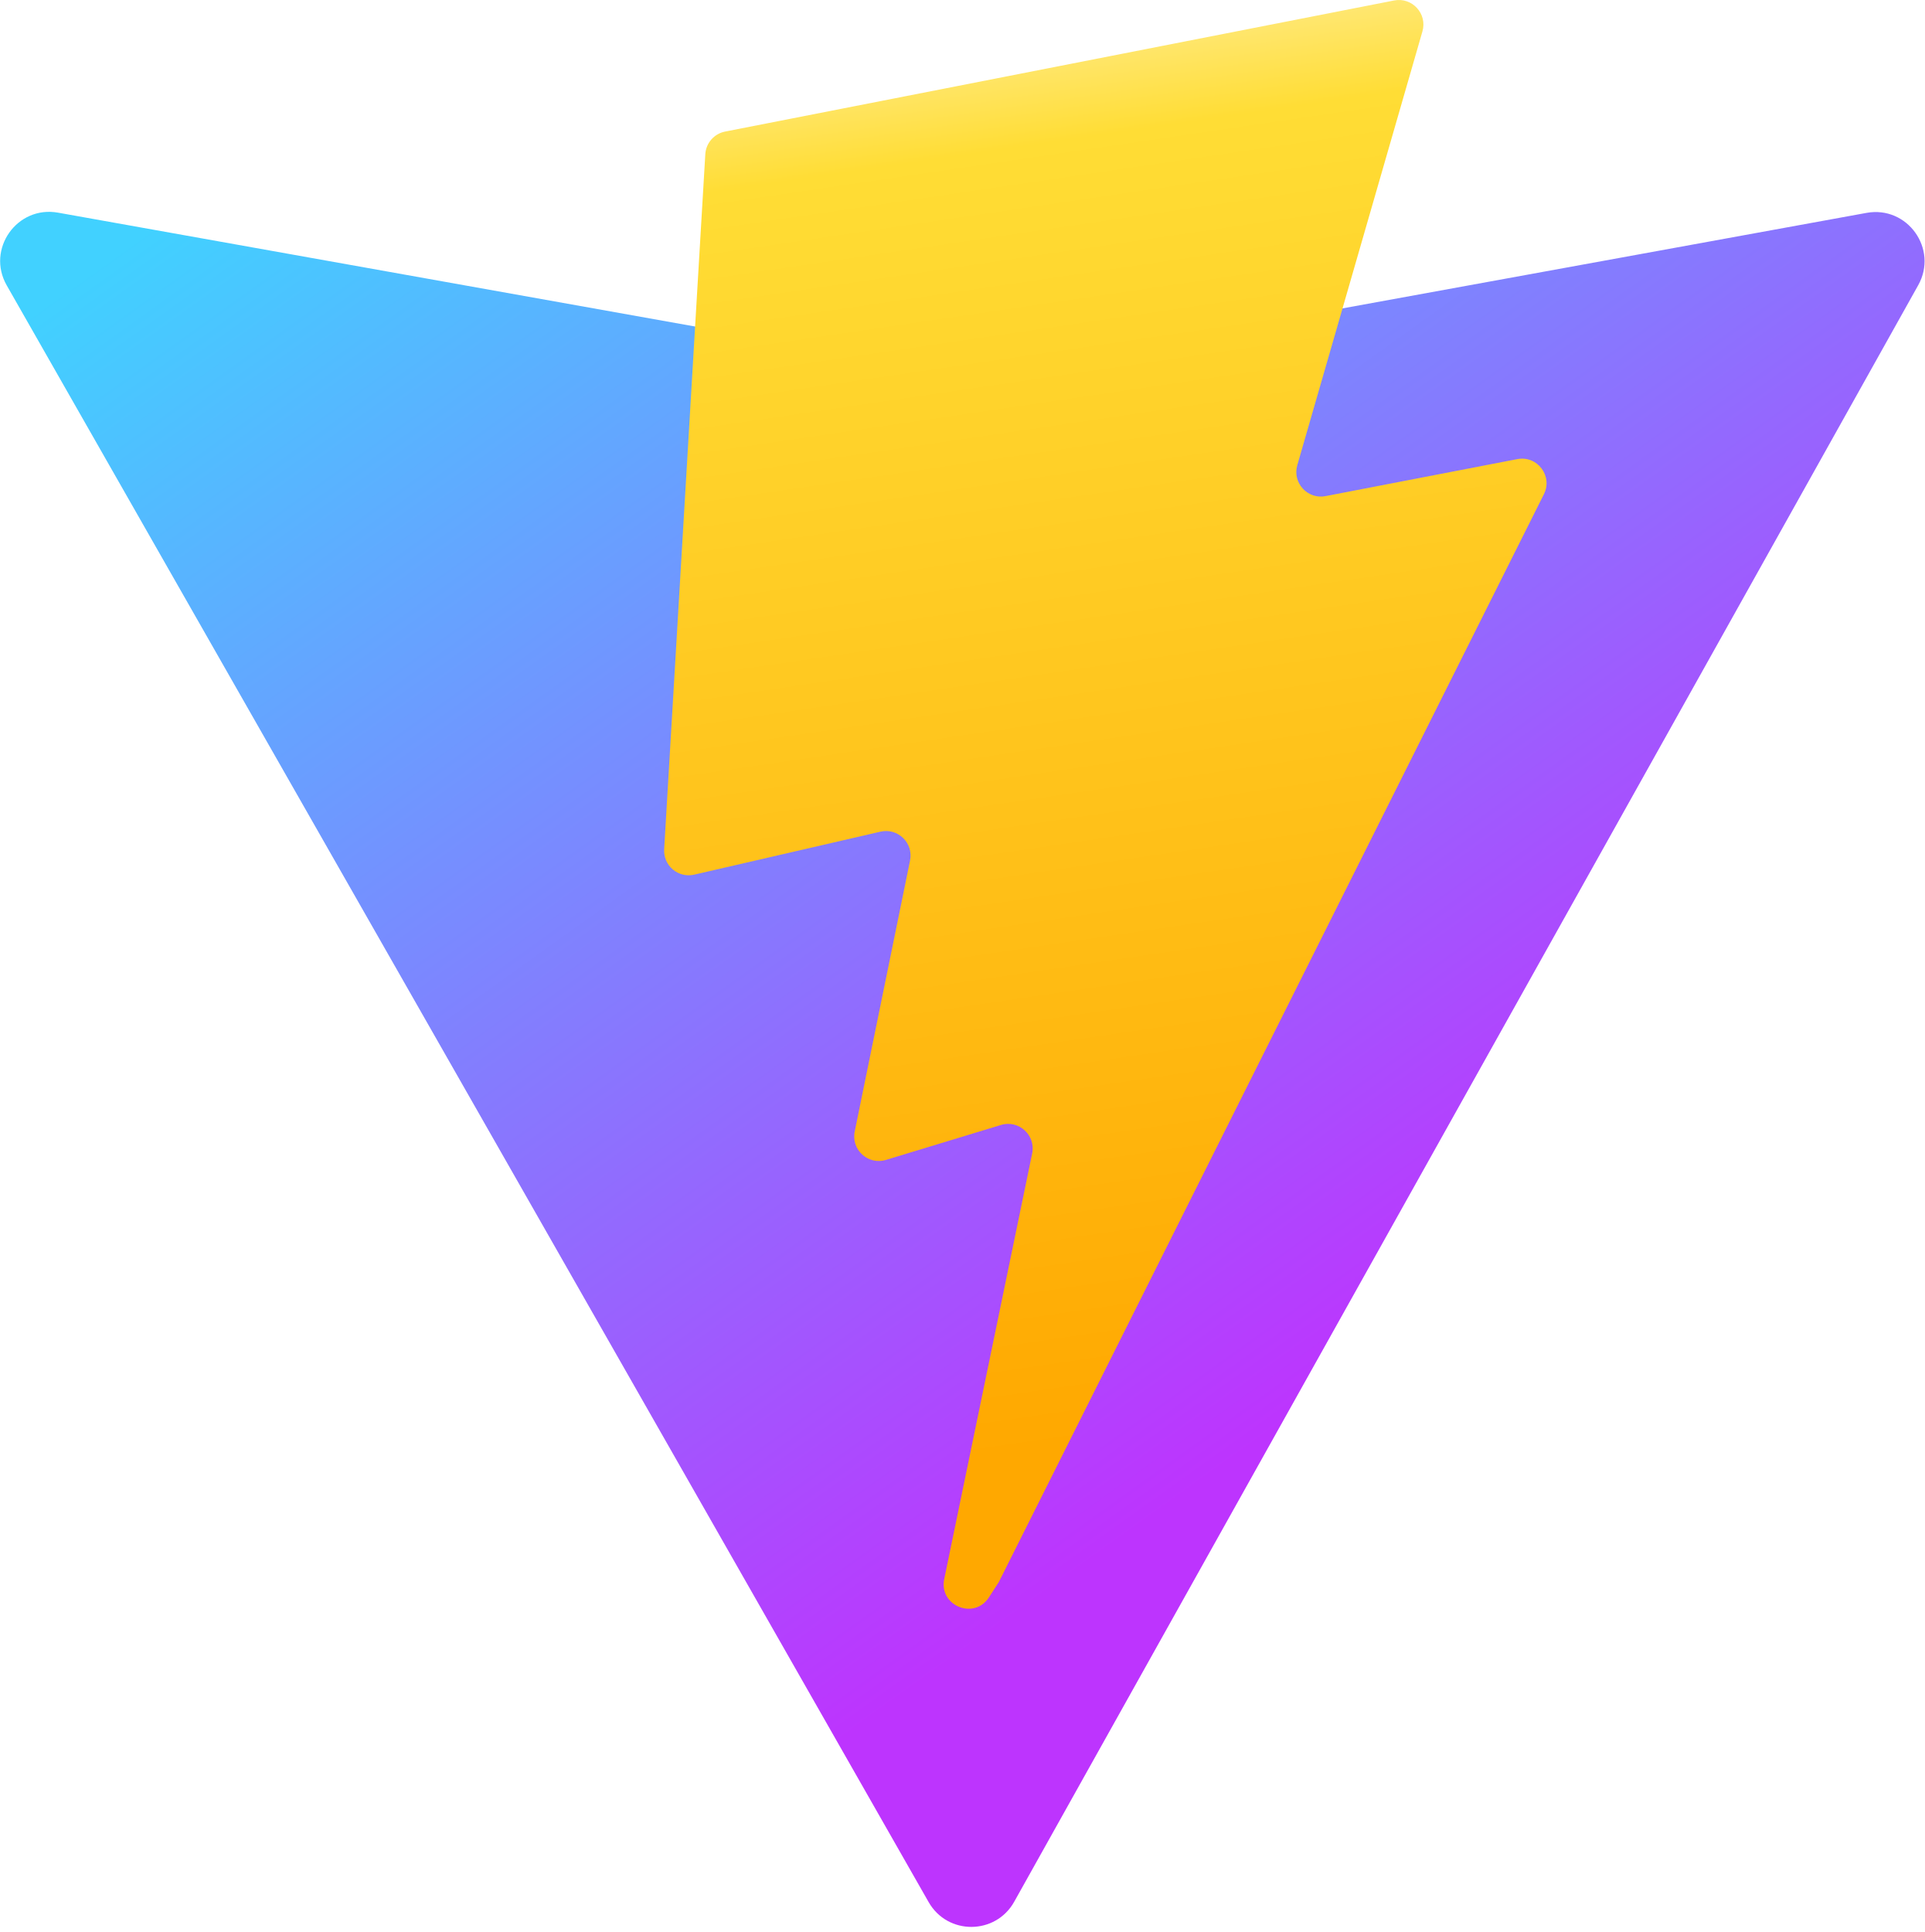
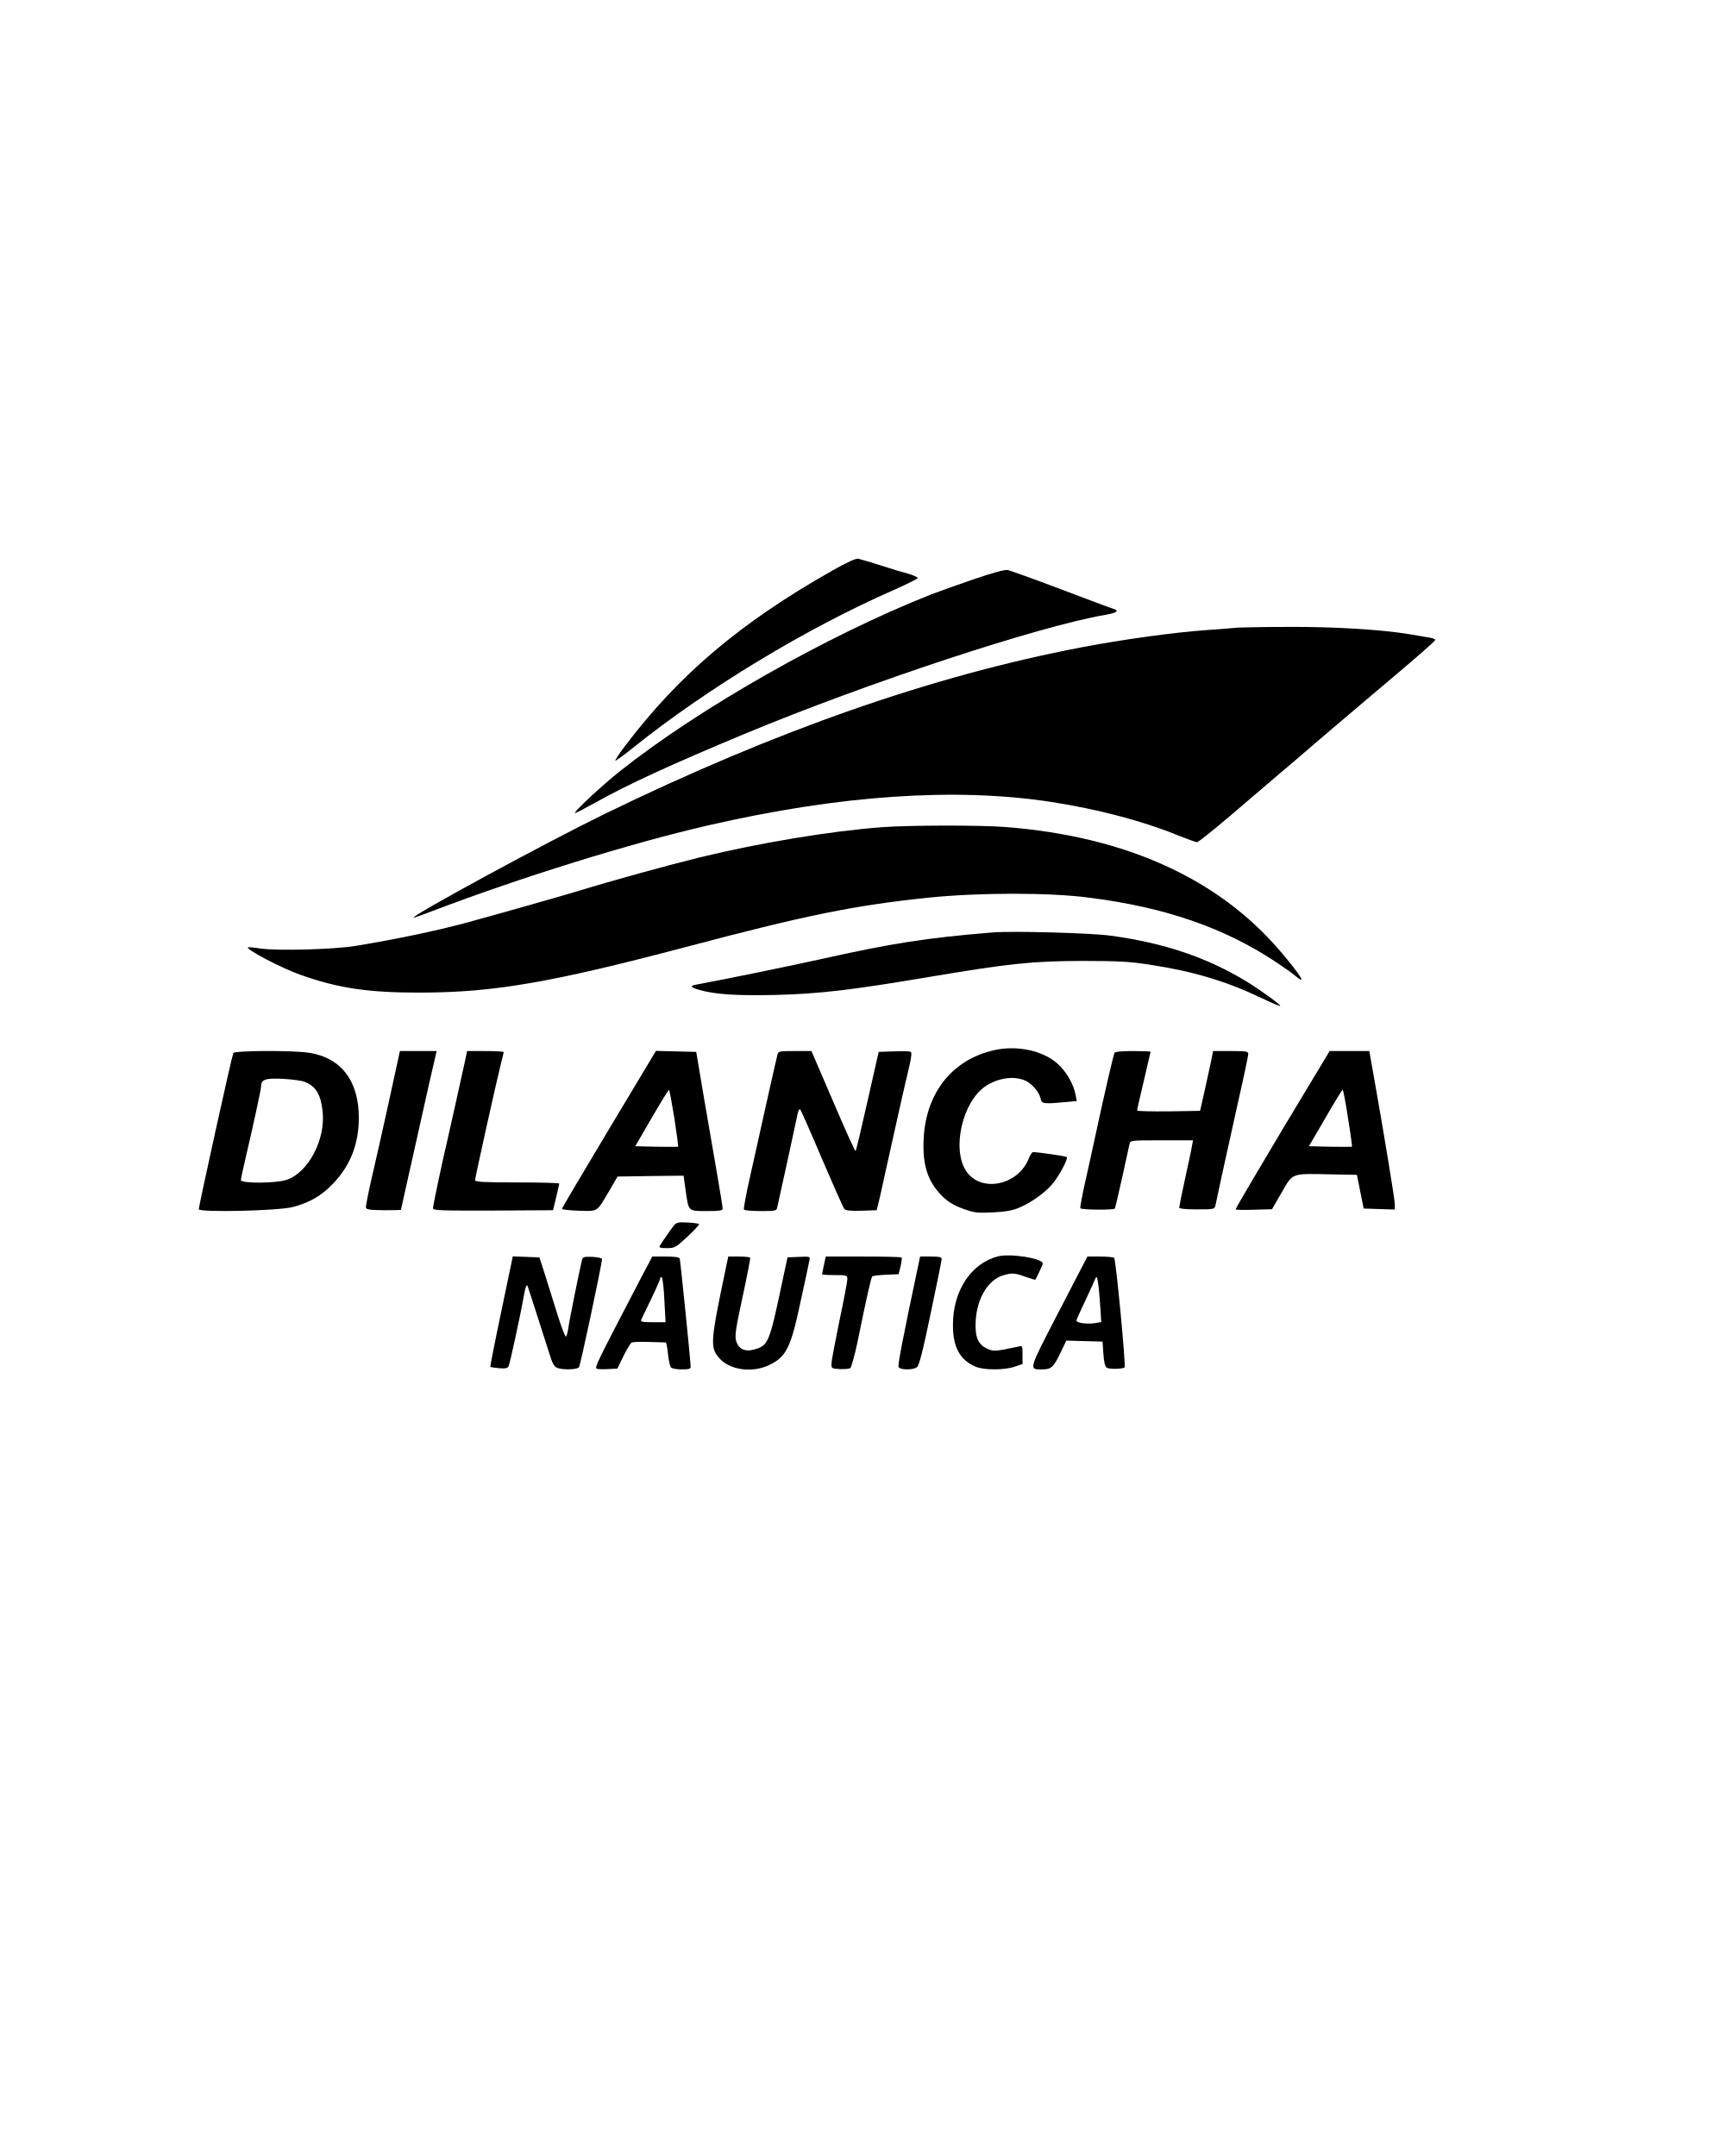
- <svg xmlns="http://www.w3.org/2000/svg" aria-hidden="true" role="img" class="iconify iconify--logos" width="31.88" height="32" preserveAspectRatio="xMidYMid meet" viewBox="0 0 256 257">
-   <defs>
-     <linearGradient id="IconifyId1813088fe1fbc01fb466" x1="-.828%" x2="57.636%" y1="7.652%" y2="78.411%">
-       <stop offset="0%" stop-color="#41D1FF" />
-       <stop offset="100%" stop-color="#BD34FE" />
-     </linearGradient>
-     <linearGradient id="IconifyId1813088fe1fbc01fb467" x1="43.376%" x2="50.316%" y1="2.242%" y2="89.03%">
-       <stop offset="0%" stop-color="#FFEA83" />
-       <stop offset="8.333%" stop-color="#FFDD35" />
-       <stop offset="100%" stop-color="#FFA800" />
-     </linearGradient>
-   </defs>
-   <path fill="url(#IconifyId1813088fe1fbc01fb466)" d="M255.153 37.938L134.897 252.976c-2.483 4.44-8.862 4.466-11.382.048L.875 37.958c-2.746-4.814 1.371-10.646 6.827-9.67l120.385 21.517a6.537 6.537 0 0 0 2.322-.004l117.867-21.483c5.438-.991 9.574 4.796 6.877 9.62Z" />
-   <path fill="url(#IconifyId1813088fe1fbc01fb467)" d="M185.432.063L96.44 17.501a3.268 3.268 0 0 0-2.634 3.014l-5.474 92.456a3.268 3.268 0 0 0 3.997 3.378l24.777-5.718c2.318-.535 4.413 1.507 3.936 3.838l-7.361 36.047c-.495 2.426 1.782 4.5 4.151 3.78l15.304-4.649c2.372-.72 4.652 1.36 4.15 3.788l-11.698 56.621c-.732 3.542 3.979 5.473 5.943 2.437l1.313-2.028l72.516-144.72c1.215-2.423-.88-5.186-3.54-4.672l-25.505 4.922c-2.396.462-4.435-1.77-3.759-4.114l16.646-57.705c.677-2.35-1.37-4.583-3.769-4.113Z" />
+ <svg xmlns="http://www.w3.org/2000/svg" version="1.0" width="1024pt" height="1280pt" viewBox="0 0 1024 1280" preserveAspectRatio="xMidYMid meet">
+   <g transform="translate(0,1280) scale(0.1,-0.1)" fill="#000000" stroke="none">
+     <path d="M4940 9412 c-544 -308 -909 -617 -1229 -1040 -35 -46 -61 -85 -58 -88 2 -2 51 33 108 79 435 349 1024 706 1544 934 77 34 141 66 143 71 1 5 -26 17 -60 27 -35 9 -88 25 -118 35 -61 20 -144 45 -175 53 -13 3 -67 -21 -155 -71z" />
+     <path d="M5780 9361 c-96 -33 -211 -74 -255 -91 -616 -244 -1373 -674 -1843 -1047 -104 -82 -276 -242 -269 -250 2 -2 58 27 123 63 186 105 457 229 884 407 734 305 1745 639 2143 707 69 12 83 24 45 36 -13 3 -153 56 -311 116 -159 60 -301 111 -315 114 -17 3 -91 -17 -202 -55z" />
+     <path d="M7350 9074 c-19 -2 -105 -9 -190 -15 -190 -13 -505 -57 -745 -103 -885 -170 -1808 -493 -2825 -988 -339 -165 -1148 -604 -1135 -616 1 -2 51 16 111 39 527 201 1185 405 1639 509 782 180 1468 226 2035 139 277 -43 544 -113 754 -199 55 -22 105 -40 112 -40 7 0 95 70 196 156 101 86 237 202 302 258 66 55 140 119 165 141 40 35 250 213 400 340 246 207 351 299 351 306 0 4 -15 11 -32 13 -18 3 -73 13 -123 21 -168 28 -459 45 -723 43 -141 0 -273 -3 -292 -4z" />
+     <path d="M5235 7889 c-313 -24 -720 -92 -1080 -179 -194 -48 -516 -136 -740 -205 -114 -34 -459 -132 -650 -184 -183 -49 -408 -96 -655 -137 -129 -21 -469 -30 -566 -15 -37 6 -70 9 -72 6 -12 -12 198 -122 308 -161 226 -81 407 -108 720 -107 432 1 773 60 1565 269 717 190 1005 249 1450 295 296 30 709 31 948 0 453 -57 805 -179 1112 -383 50 -33 99 -68 110 -78 78 -67 40 -4 -86 144 -369 432 -919 680 -1628 736 -155 12 -574 11 -736 -1z" />
+     <path d="M5890 7264 c-392 -32 -606 -66 -1020 -159 -170 -38 -621 -130 -734 -150 -44 -7 -39 -17 19 -33 93 -26 223 -34 445 -29 258 6 454 29 910 106 489 82 616 95 915 96 219 0 283 -4 405 -23 250 -38 448 -97 654 -195 64 -31 116 -53 116 -49 -1 10 -117 94 -202 146 -234 142 -488 228 -805 271 -112 16 -589 29 -703 19z" />
+     <path d="M5901 6565 c-248 -56 -404 -252 -418 -525 -8 -157 24 -256 112 -343 34 -33 67 -53 121 -73 67 -24 83 -26 176 -22 78 4 117 11 158 28 70 30 146 83 193 136 41 46 100 155 89 165 -6 5 -170 29 -200 29 -5 0 -17 -17 -25 -38 -64 -161 -285 -205 -372 -74 -86 130 -22 411 115 503 73 49 167 63 233 35 40 -16 86 -69 94 -107 6 -33 18 -34 146 -22 l69 6 -7 36 c-11 63 -54 138 -106 185 -87 79 -242 112 -378 81z" />
+     <path d="M1385 6548 c-12 -31 -204 -904 -205 -927 0 -20 470 -10 558 13 97 25 171 67 238 138 104 108 154 235 154 393 0 219 -107 357 -297 385 -104 15 -442 13 -448 -2z m427 -172 c64 -27 92 -74 103 -173 19 -167 -84 -363 -212 -407 -63 -22 -273 -23 -273 -2 0 8 12 63 26 123 44 186 94 417 94 434 0 41 26 49 131 44 54 -3 114 -11 131 -19z" />
+     <path d="M2306 6248 c-38 -172 -84 -378 -103 -457 -18 -80 -32 -152 -31 -160 3 -12 22 -15 106 -16 56 0 102 1 102 2 0 0 18 81 40 180 22 98 49 219 60 268 36 163 99 443 106 469 l6 26 -109 0 -109 0 -68 -312z" />
+     <path d="M2762 6508 c-20 -92 -102 -461 -112 -503 -20 -81 -80 -364 -80 -379 0 -12 49 -14 357 -13 l356 2 18 75 c10 41 18 78 19 83 0 4 -112 7 -250 7 -195 0 -250 3 -250 13 0 15 131 604 154 694 9 33 16 64 16 67 0 3 -49 6 -109 6 l-108 0 -11 -52z" />
+     <path d="M3615 6096 c-153 -255 -279 -468 -279 -473 -1 -4 44 -9 100 -11 117 -3 104 -11 180 117 l50 86 196 3 196 2 12 -87 c18 -127 14 -123 125 -123 75 0 95 3 95 14 0 8 -16 108 -36 223 -20 114 -55 321 -79 458 l-42 250 -120 3 -119 3 -279 -465z m388 67 c14 -92 24 -169 23 -171 -2 -1 -60 -1 -129 0 l-126 3 97 167 c53 92 100 167 103 168 3 0 17 -75 32 -167z" />
+     <path d="M4615 6538 c-3 -13 -16 -71 -30 -130 -13 -59 -38 -171 -56 -250 -17 -79 -51 -230 -75 -337 -24 -106 -41 -197 -38 -202 3 -5 48 -9 99 -9 90 0 95 1 99 23 3 12 30 135 60 272 30 138 57 265 61 283 4 19 11 30 15 25 5 -4 63 -136 129 -292 67 -156 126 -290 133 -298 8 -10 34 -13 102 -11 l90 3 8 30 c4 17 26 111 47 210 59 266 108 487 135 598 17 72 20 100 11 103 -6 3 -52 4 -101 2 l-88 -3 -66 -292 c-36 -160 -68 -294 -71 -297 -3 -3 -63 130 -133 294 l-129 300 -98 0 c-94 0 -99 -1 -104 -22z" />
+     <path d="M6615 6548 c-8 -23 -65 -269 -100 -433 -19 -88 -50 -231 -70 -319 -20 -87 -34 -163 -32 -169 3 -10 196 -12 205 -2 2 2 21 84 43 182 22 98 41 188 44 201 5 22 7 22 191 22 l186 0 -7 -37 c-3 -21 -22 -109 -41 -195 -19 -86 -34 -162 -34 -167 0 -7 38 -11 105 -11 100 0 105 1 110 23 3 12 20 94 39 182 19 88 62 282 95 430 34 149 61 278 61 288 0 15 -12 17 -104 17 l-105 0 -11 -57 c-7 -32 -24 -112 -39 -178 l-27 -120 -187 -3 c-103 -1 -187 1 -187 5 0 5 18 84 40 176 22 93 40 171 40 173 0 2 -47 4 -105 4 -75 0 -107 -4 -110 -12z" />
+     <path d="M7612 6093 c-154 -258 -279 -470 -277 -473 2 -3 51 -4 109 -2 l107 3 57 99 c68 118 54 113 292 108 l155 -3 20 -100 20 -100 93 -3 92 -3 0 32 c0 27 -69 446 -124 754 -8 44 -17 97 -21 118 l-6 37 -118 0 -118 0 -281 -467z m390 70 c15 -92 25 -169 24 -171 -2 -1 -60 -1 -130 0 l-126 3 98 168 c53 92 99 167 102 167 4 0 18 -75 32 -167z" />
+     <path d="M4002 5526 c-17 -20 -70 -97 -86 -123 -5 -10 6 -13 42 -13 48 0 53 3 124 69 40 38 71 71 68 74 -3 3 -33 7 -68 9 -53 3 -65 1 -80 -16z" />
+     <path d="M5924 5341 c-161 -42 -269 -207 -267 -411 0 -129 43 -206 135 -244 49 -21 171 -21 231 0 l47 16 0 55 c0 53 -1 55 -22 49 -13 -3 -52 -11 -88 -18 -57 -10 -70 -9 -102 6 -54 26 -71 70 -66 165 8 135 75 245 165 270 52 15 65 14 130 -9 31 -11 57 -19 59 -17 7 9 44 88 44 96 0 30 -192 61 -266 42z" />
+     <path d="M2976 5015 c-38 -180 -67 -328 -65 -330 2 -2 26 -5 52 -8 37 -3 50 0 56 12 8 16 69 295 90 415 12 64 18 77 25 55 7 -20 100 -309 128 -398 17 -56 28 -75 46 -82 34 -13 118 -11 129 4 8 9 129 578 137 642 0 6 -25 11 -56 13 -47 2 -57 0 -62 -15 -10 -34 -76 -359 -82 -406 -4 -26 -10 -50 -14 -52 -5 -3 -27 55 -50 128 -23 72 -56 179 -74 237 l-34 105 -79 3 -79 3 -68 -326z" />
+     <path d="M3792 5188 c-253 -486 -264 -508 -249 -514 8 -3 39 -4 68 -2 l54 3 36 74 c20 40 41 76 48 80 6 4 52 6 103 4 51 -1 96 -3 100 -3 3 0 10 -30 13 -67 4 -38 12 -74 17 -80 6 -8 33 -13 64 -13 43 0 54 3 54 16 0 29 -61 629 -65 642 -3 8 -29 12 -84 12 l-79 0 -80 -152z m152 -110 l7 -128 -75 0 c-60 0 -74 3 -70 14 3 7 30 64 60 125 30 62 54 117 54 124 0 7 3 7 9 2 5 -6 12 -67 15 -137z" />
+     <path d="M4307 5263 c-90 -429 -92 -462 -39 -524 60 -72 195 -92 296 -44 104 49 130 101 190 385 26 118 49 225 51 238 5 22 4 23 -62 20 l-68 -3 -28 -130 c-80 -379 -85 -392 -167 -416 -56 -17 -96 1 -110 50 -9 30 -3 72 38 261 27 124 47 228 45 233 -2 4 -32 7 -67 7 l-63 0 -16 -77z" />
+     <path d="M4891 5290 c-6 -28 -11 -53 -11 -55 0 -3 34 -5 75 -5 73 0 75 -1 75 -25 0 -13 -21 -124 -47 -247 -25 -123 -47 -236 -47 -253 -1 -29 0 -30 49 -33 28 -1 56 1 63 6 6 5 25 73 42 153 56 275 81 384 88 391 4 4 40 8 81 10 l75 3 12 47 c6 26 9 49 6 52 -3 4 -105 6 -228 6 l-222 0 -11 -50z" />
+     <path d="M5452 5293 c-92 -434 -123 -596 -118 -608 7 -19 85 -20 109 -2 13 9 35 94 82 321 36 169 65 314 65 322 0 11 -16 14 -64 14 l-64 0 -10 -47z" />
+     <path d="M6286 5014 c-183 -353 -180 -344 -100 -344 54 0 68 12 109 98 l35 73 107 -3 108 -3 5 -73 c3 -49 10 -76 20 -82 16 -10 95 -8 106 2 8 9 -51 633 -62 650 -3 4 -40 8 -82 8 l-77 0 -169 -326z m247 9 l4 -72 -42 -7 c-46 -6 -105 2 -105 16 0 4 24 59 54 121 29 63 57 123 61 134 9 21 18 -45 28 -192z" />
+   </g>
</svg>
